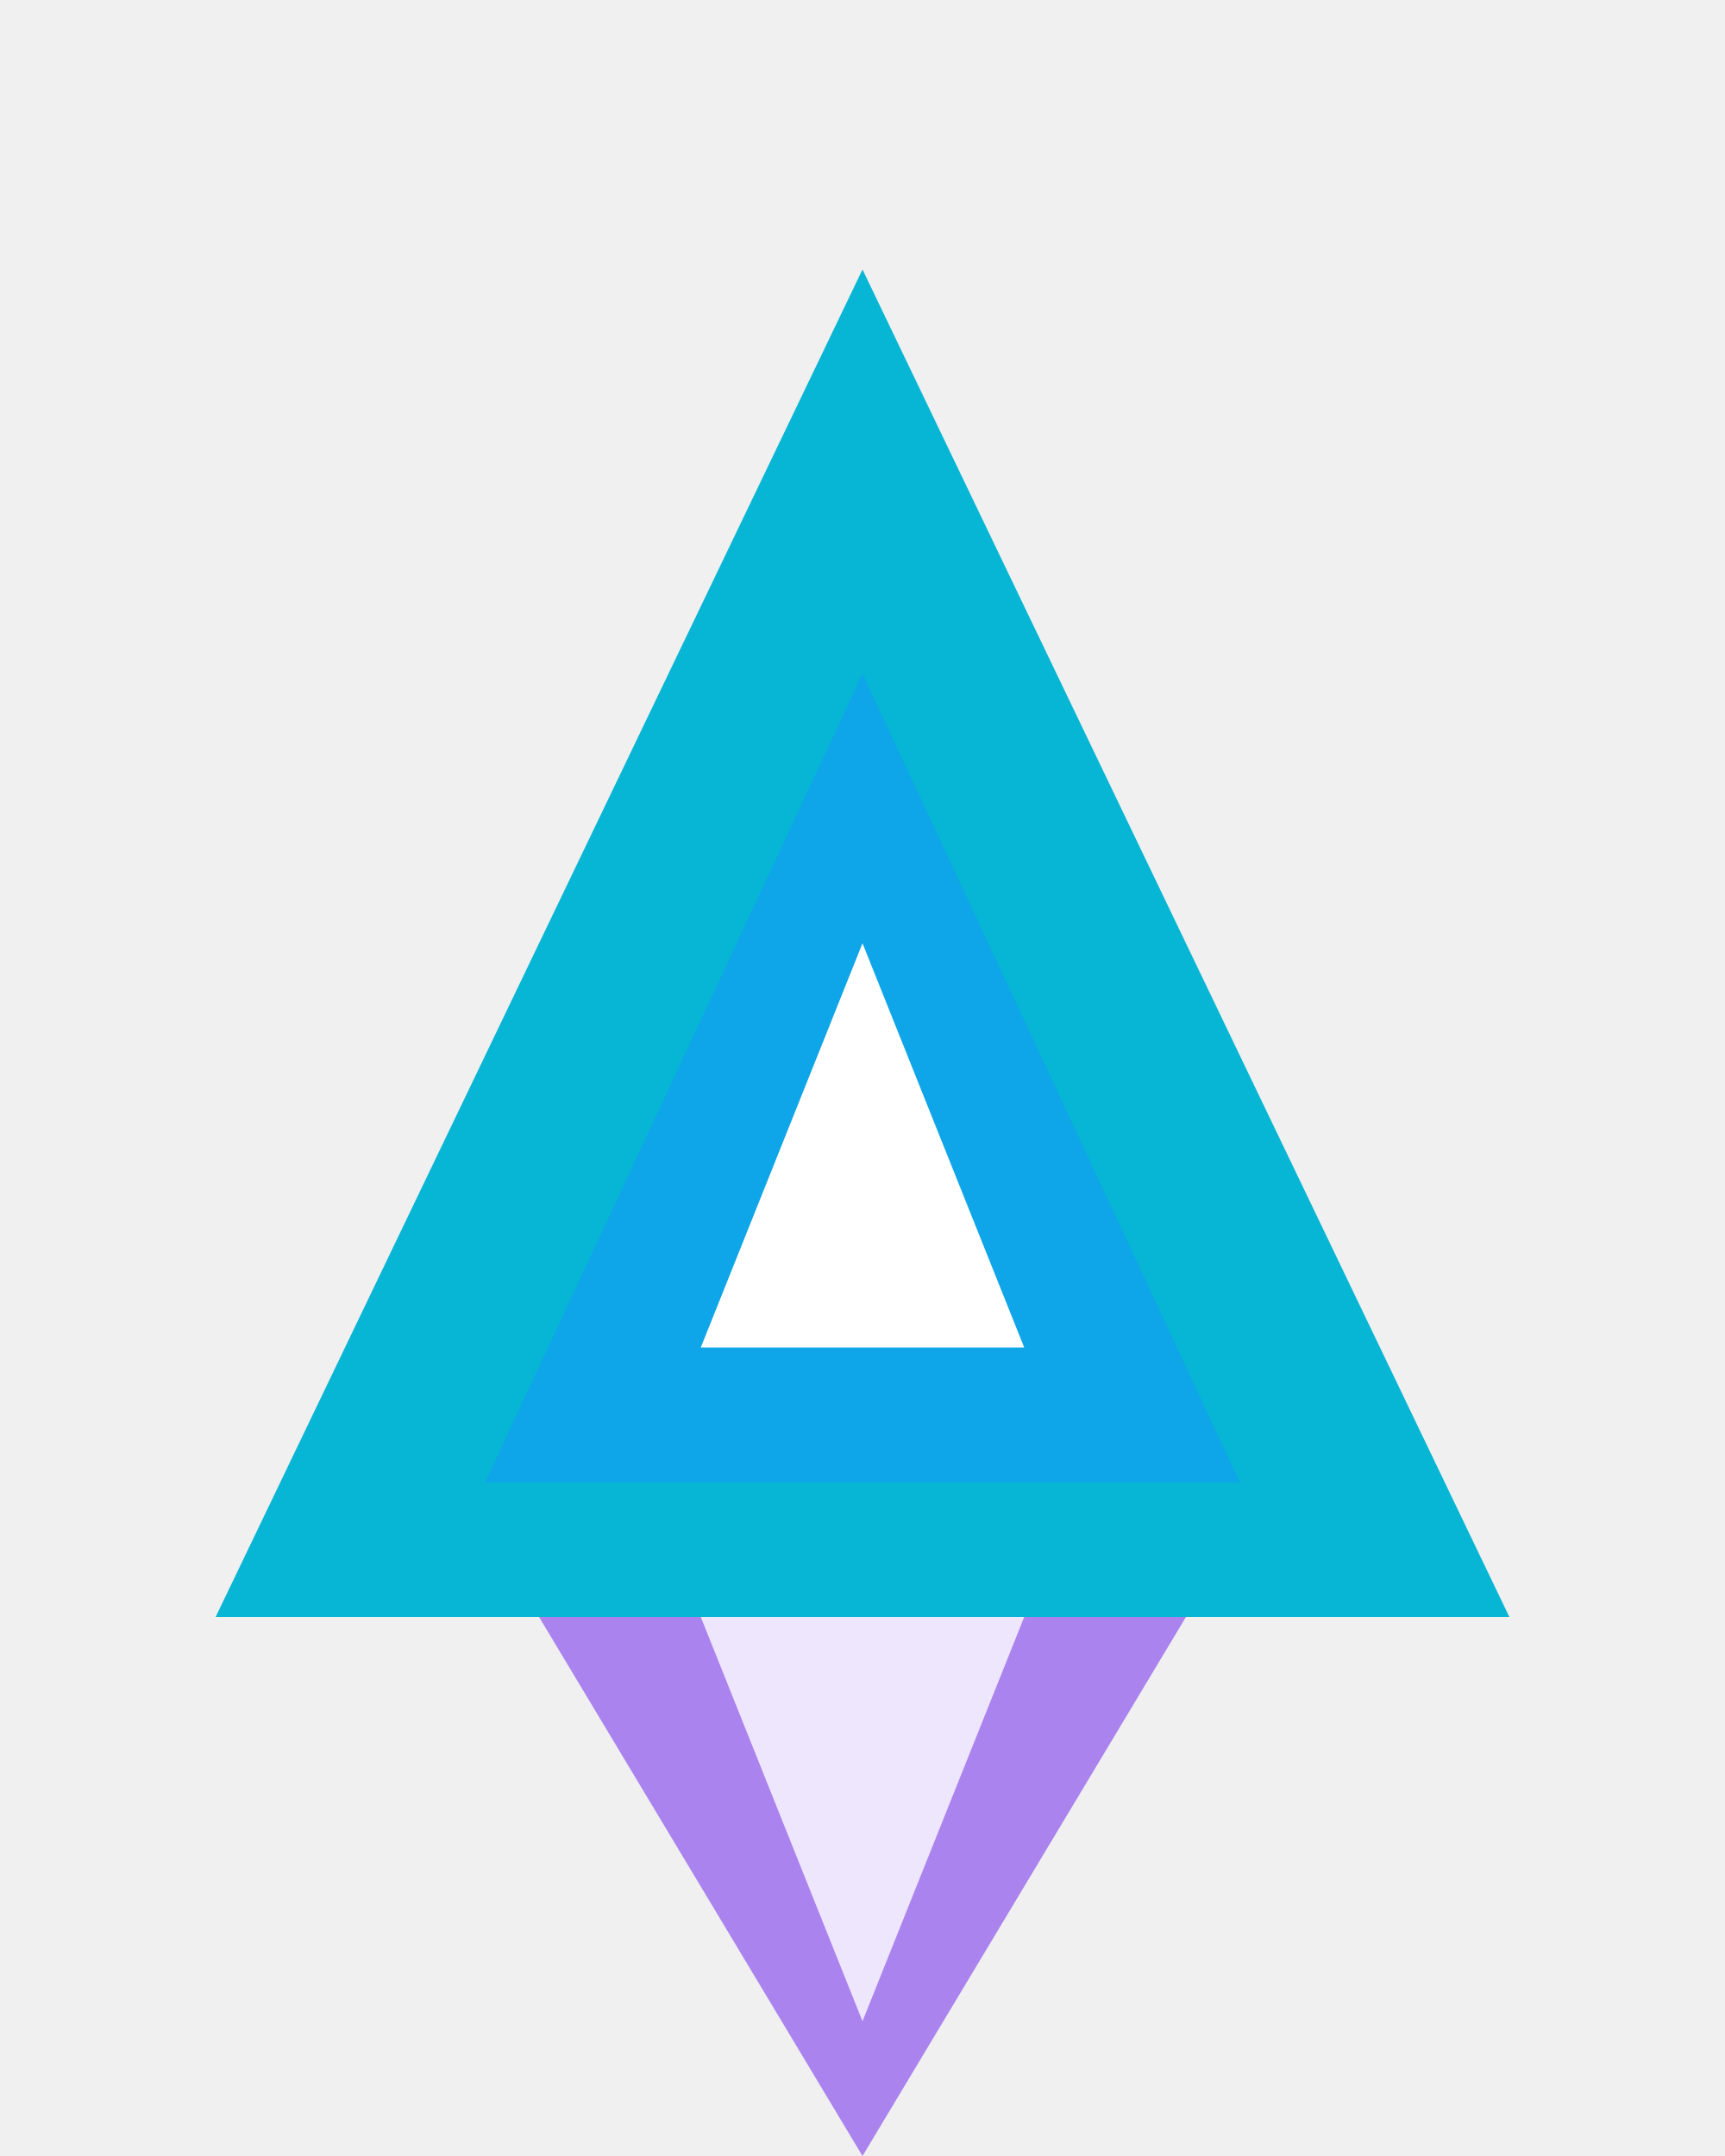
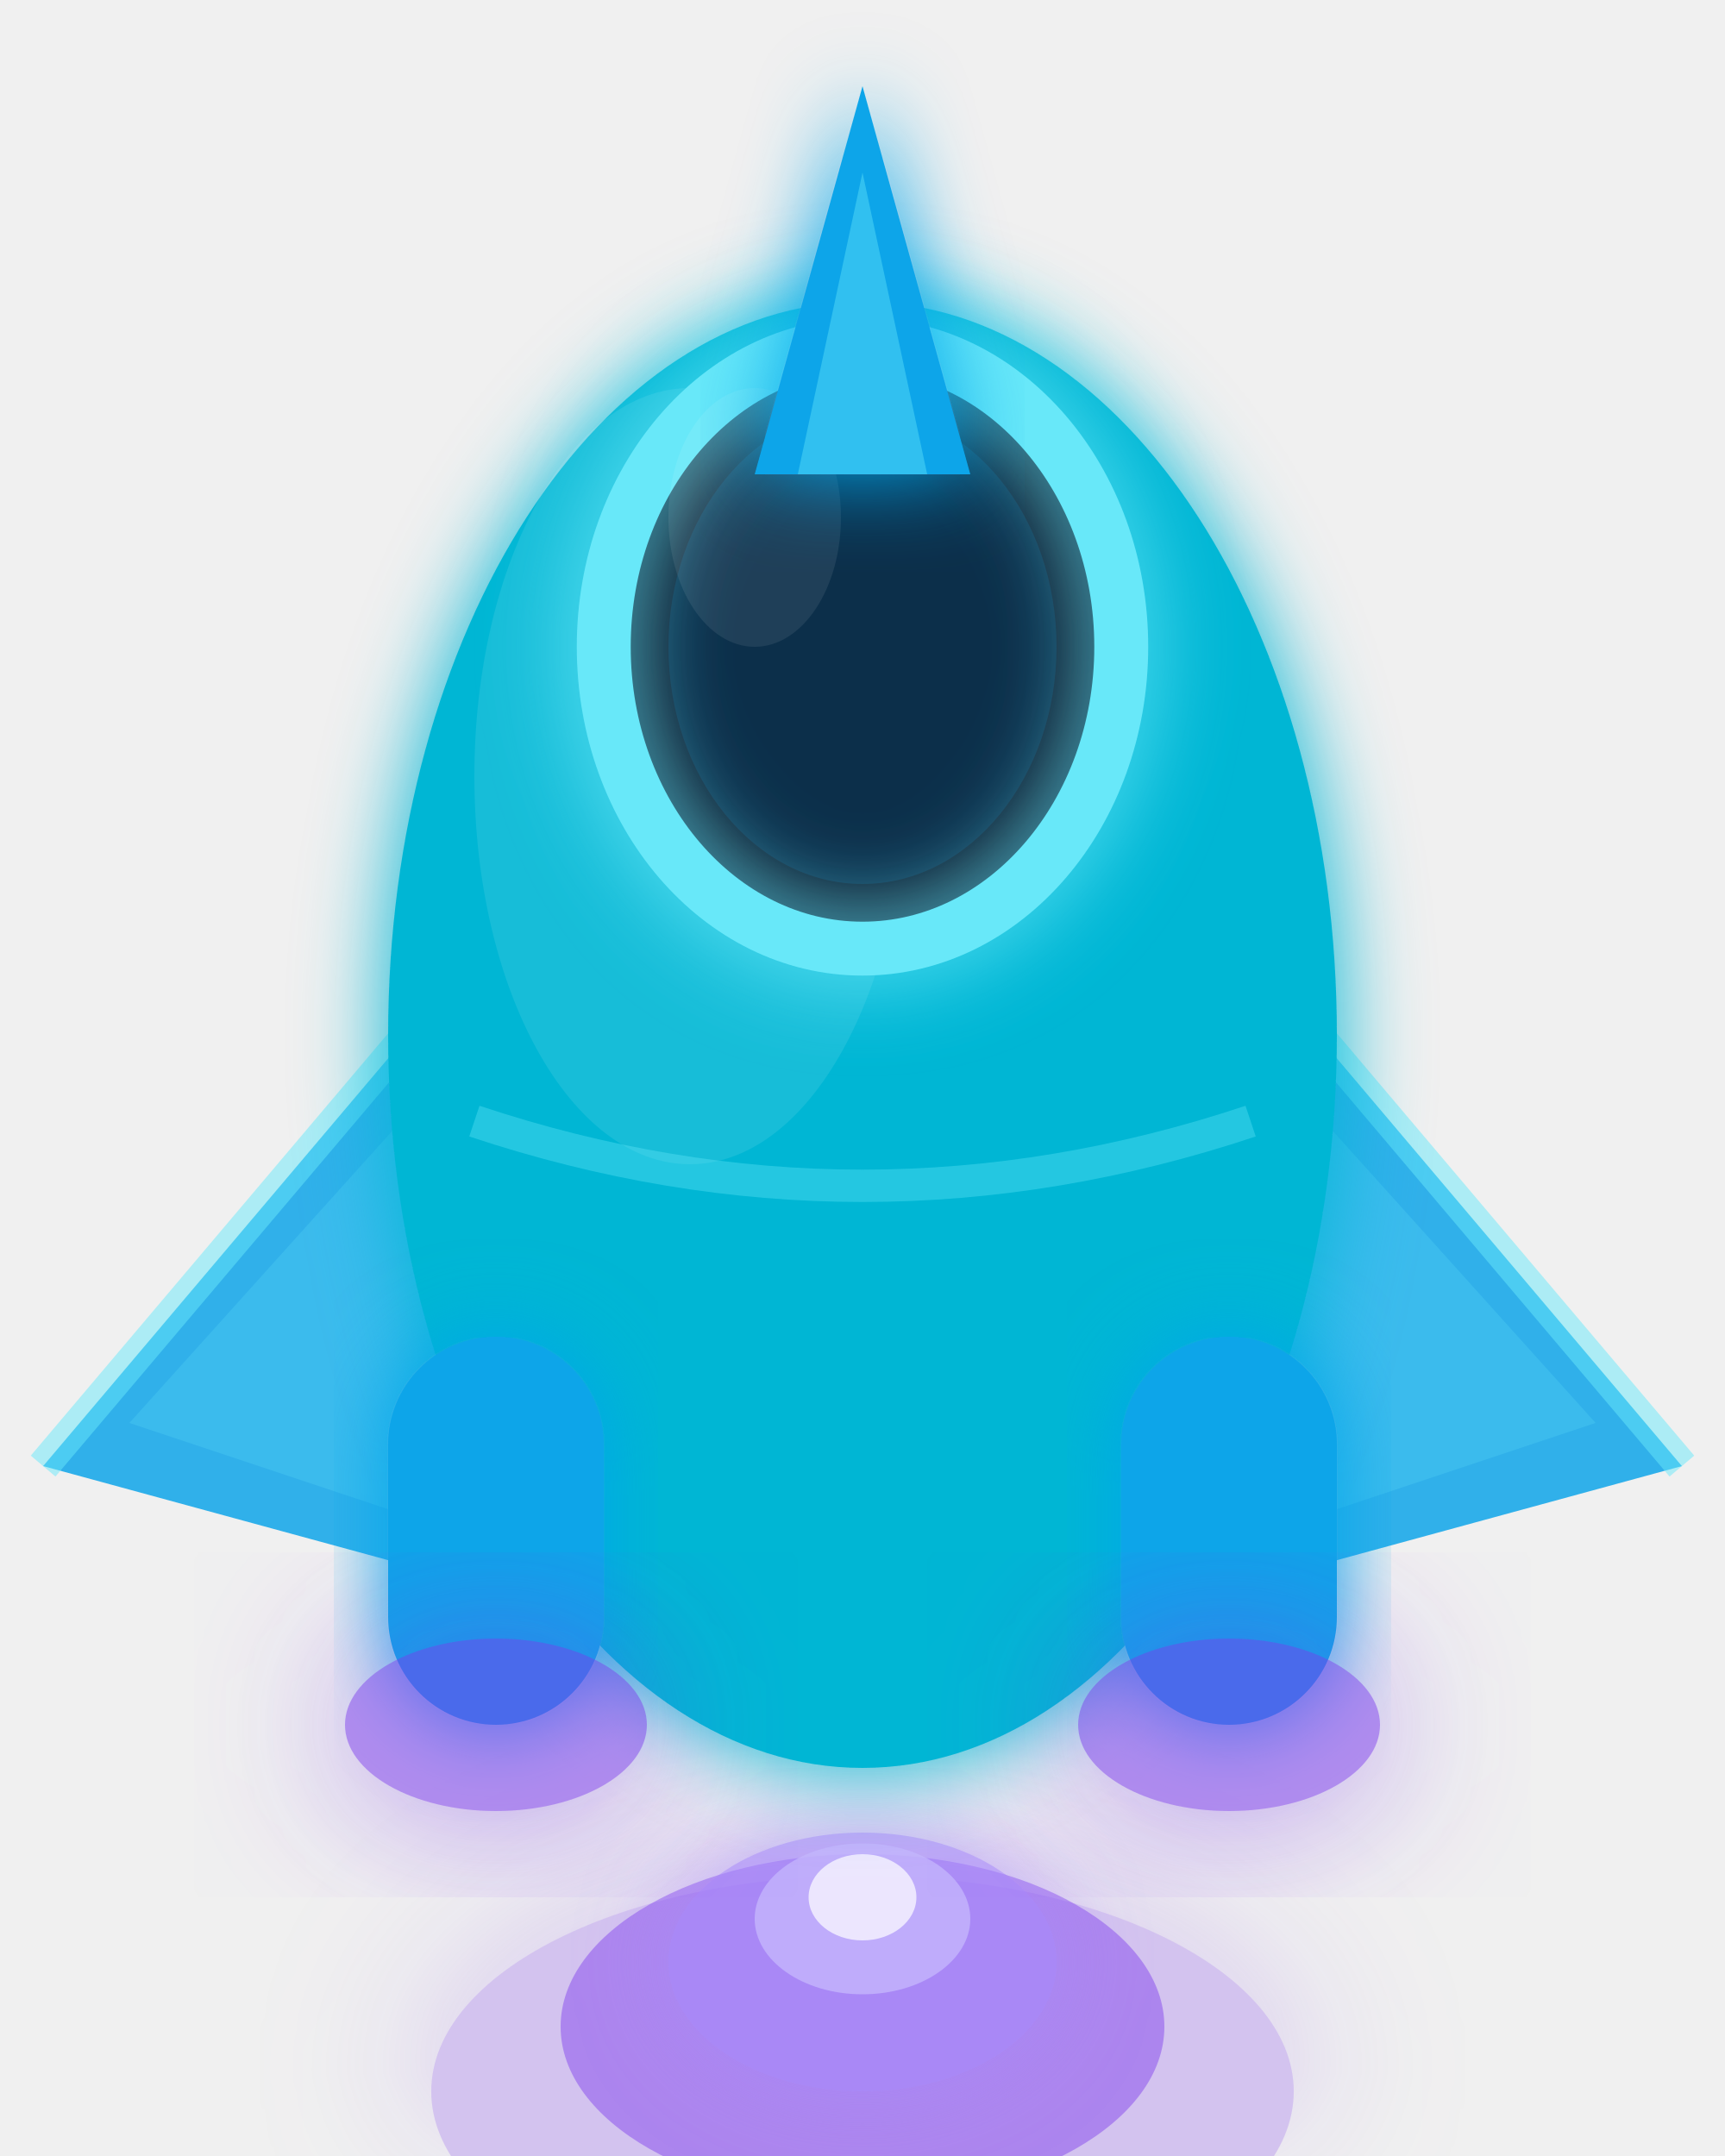
- <svg xmlns="http://www.w3.org/2000/svg" width="64" height="80" viewBox="0 0 64 80">
-   <polygon points="20,60 44,60 32,80" fill="#7C3AED" opacity="0.6" />
-   <polygon points="26,60 38,60 32,75" fill="#FFFFFF" opacity="0.8" />
-   <polygon points="32,10 56,60 8,60" fill="#06B6D4" />
-   <polygon points="32,25 46,55 18,55" fill="#0EA5E9" />
-   <polygon points="32,35 38,50 26,50" fill="#FFFFFF" />
+ <svg xmlns="http://www.w3.org/2000/svg" width="80" height="100" viewBox="0 0 80 100">
+   <defs>
+     <filter id="glow" x="-25%" y="-25%" width="150%" height="150%">
+       <feGaussianBlur stdDeviation="2" result="blur" />
+       <feMerge>
+         <feMergeNode in="blur" />
+         <feMergeNode in="SourceGraphic" />
+       </feMerge>
+     </filter>
+     <filter id="thrustGlow" x="-50%" y="-50%" width="200%" height="200%">
+       <feGaussianBlur stdDeviation="4" result="blur" />
+       <feMerge>
+         <feMergeNode in="blur" />
+         <feMergeNode in="SourceGraphic" />
+       </feMerge>
+     </filter>
+   </defs>
+   <ellipse cx="40" cy="97" rx="20" ry="10" fill="#7C3AED" opacity="0.25" filter="url(#thrustGlow)" />
+   <ellipse cx="40" cy="94" rx="14" ry="8" fill="#7C3AED" opacity="0.45" />
+   <ellipse cx="40" cy="91" rx="9" ry="6" fill="#A78BFA" opacity="0.65" filter="url(#glow)" />
+   <ellipse cx="40" cy="89" rx="5" ry="3.5" fill="#C4B5FD" opacity="0.8" />
+   <ellipse cx="40" cy="88" rx="2.5" ry="2" fill="#FFFFFF" opacity="0.7" />
+   <polygon points="2,68 24,42 24,74" fill="#0EA5E9" opacity="0.85" />
+   <polygon points="6,66 24,46 24,72" fill="#67E8F9" opacity="0.2" />
+   <line x1="2" y1="68" x2="24" y2="42" stroke="#67E8F9" stroke-width="1.5" opacity="0.5" />
+   <polygon points="78,68 56,42 56,74" fill="#0EA5E9" opacity="0.85" />
+   <polygon points="74,66 56,46 56,72" fill="#67E8F9" opacity="0.2" />
+   <line x1="78" y1="68" x2="56" y2="42" stroke="#67E8F9" stroke-width="1.5" opacity="0.5" />
+   <ellipse cx="40" cy="48" rx="22" ry="34" fill="#06B6D4" filter="url(#glow)" />
+   <ellipse cx="32" cy="36" rx="10" ry="18" fill="#FFFFFF" opacity="0.09" />
+   <ellipse cx="40" cy="30" rx="12" ry="14" fill="#0C1A2E" />
+   <ellipse cx="40" cy="30" rx="12" ry="14" fill="none" stroke="#67E8F9" stroke-width="2.5" filter="url(#glow)" />
+   <ellipse cx="40" cy="30" rx="9" ry="11" fill="#0EA5E9" opacity="0.15" />
+   <ellipse cx="35" cy="24" rx="4" ry="6" fill="#FFFFFF" opacity="0.08" />
+   <polygon points="40,4 45,22 35,22" fill="#0EA5E9" filter="url(#glow)" />
+   <polygon points="40,8 43,22 37,22" fill="#67E8F9" opacity="0.4" />
+   <rect x="18" y="62" width="10" height="18" rx="5" fill="#0EA5E9" filter="url(#glow)" />
+   <rect x="52" y="62" width="10" height="18" rx="5" fill="#0EA5E9" filter="url(#glow)" />
+   <ellipse cx="23" cy="80" rx="7" ry="4" fill="#7C3AED" opacity="0.55" filter="url(#thrustGlow)" />
+   <ellipse cx="57" cy="80" rx="7" ry="4" fill="#7C3AED" opacity="0.55" filter="url(#thrustGlow)" />
+   <path d="M 22 52 Q 40 58 58 52" stroke="#67E8F9" stroke-width="1.5" fill="none" opacity="0.35" />
</svg>
